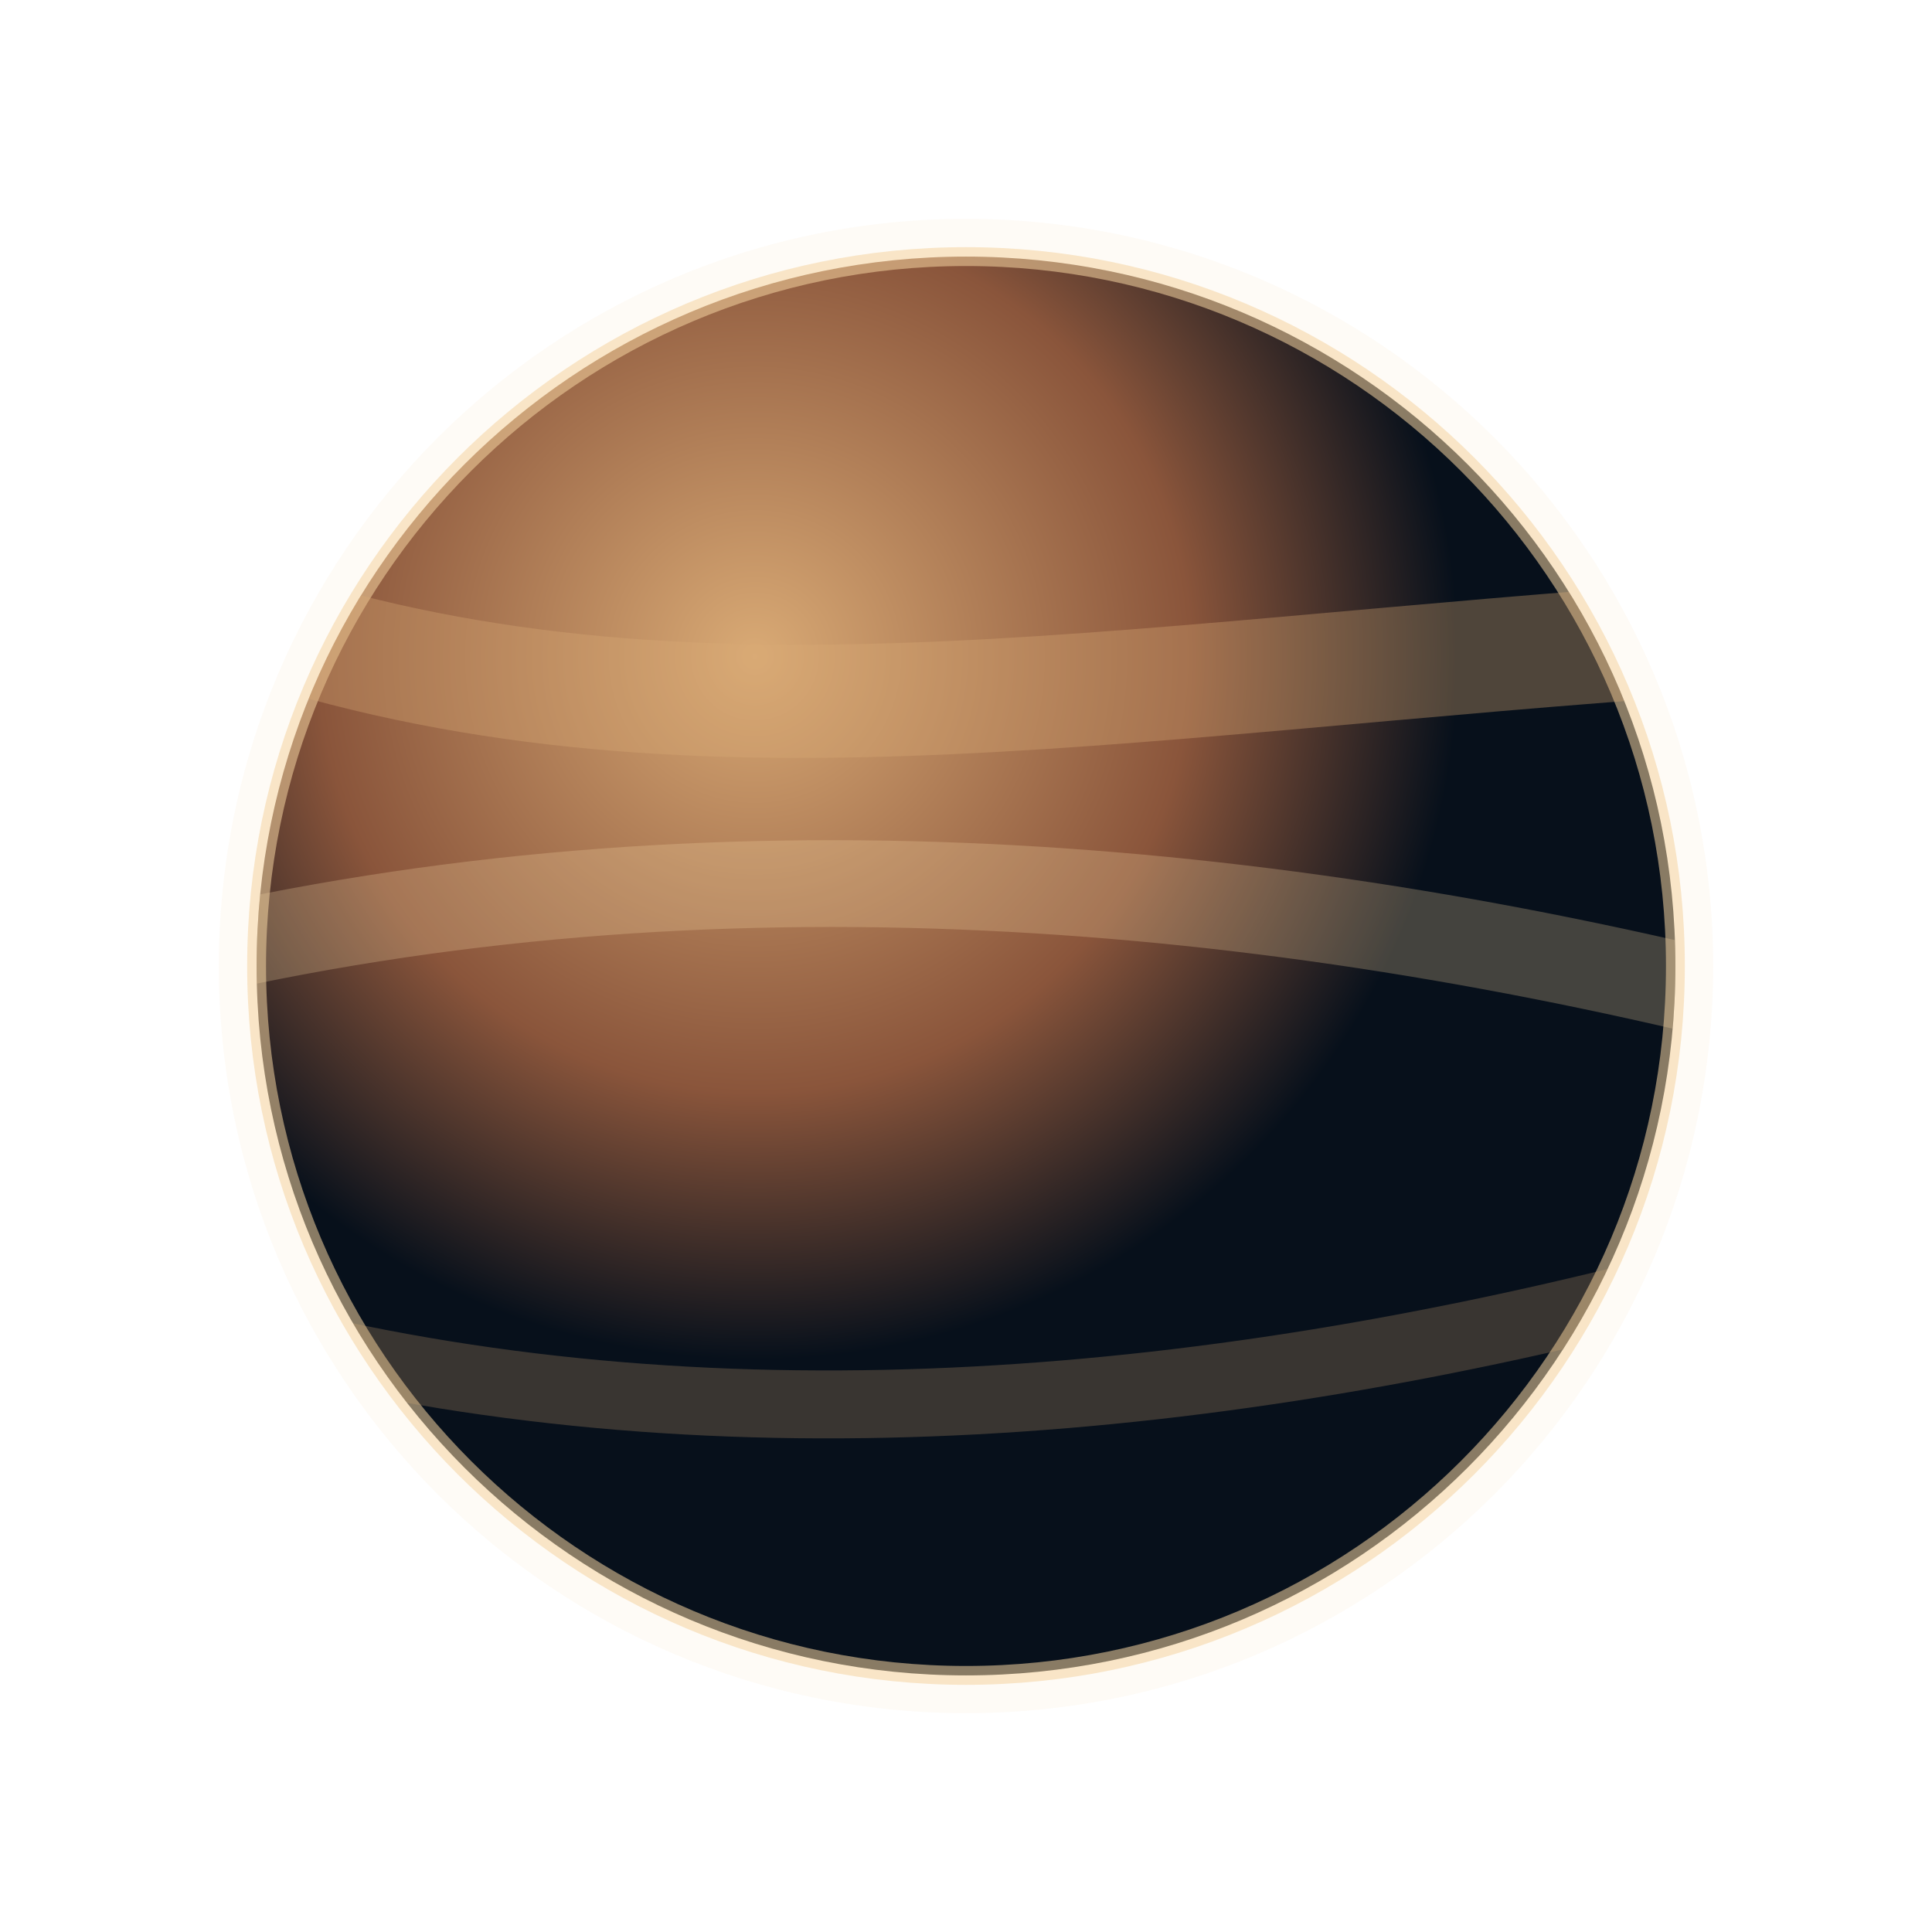
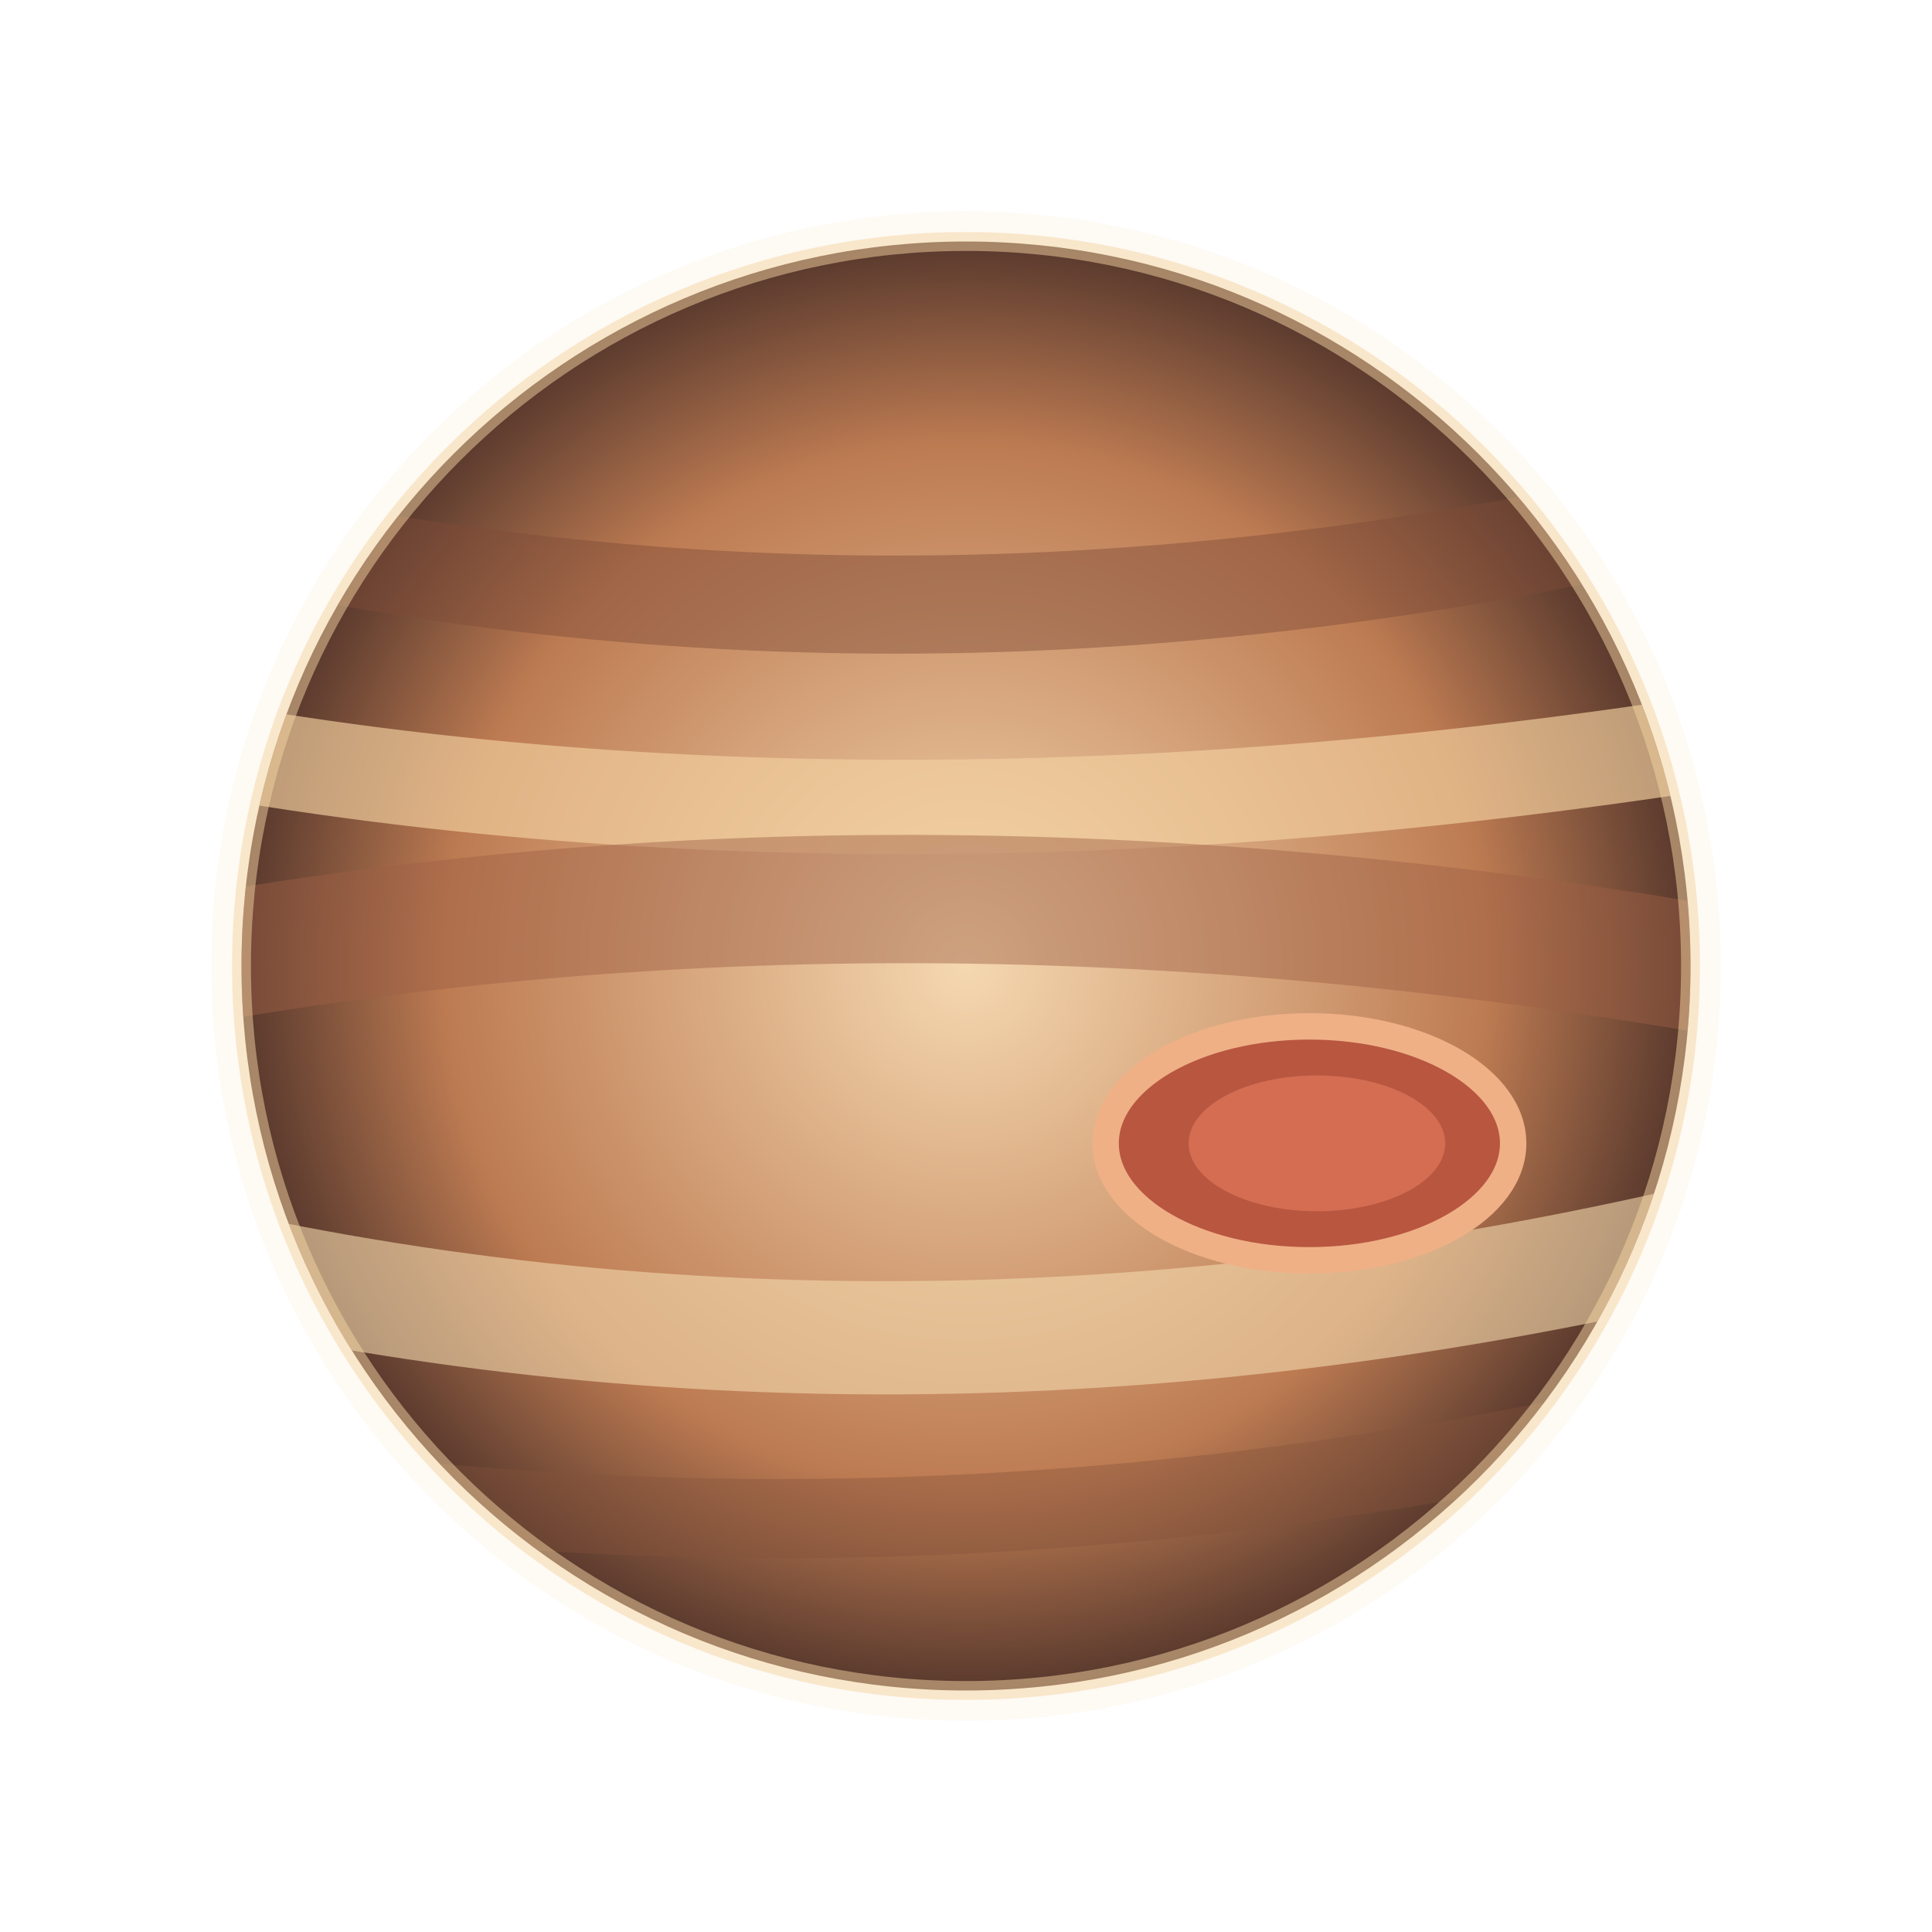
<svg xmlns="http://www.w3.org/2000/svg" width="512" height="512" viewBox="0 0 512 512">
  <defs>
-     <radialGradient id="g" cx="35%" cy="28%">
-       <stop offset="0" stop-color="#d9aa75" />
-       <stop offset=".62" stop-color="#8a553b" />
-       <stop offset="1" stop-color="#07101b" />
+     <radialGradient id="g">
+       <stop stop-color="#f5d8b0" />
+       <stop offset=".72" stop-color="#bd7b52" />
+       <stop offset="1" stop-color="#59392d" />
    </radialGradient>
-     <linearGradient id="l" x1="0" x2="1">
-       <stop stop-color="#d9aa75" />
-       <stop offset="1" stop-color="#8a553b" />
-     </linearGradient>
    <clipPath id="c">
-       <circle cx="256" cy="256" r="188" />
+       <circle cx="256" cy="256" r="192" />
    </clipPath>
  </defs>
-   <circle cx="256" cy="256" r="198" fill="#f4d3a1" opacity=".10" />
-   <circle cx="256" cy="256" r="188" fill="url(#g)" />
-   <circle cx="256" cy="256" r="188" fill="none" stroke="#f4d3a1" stroke-width="5" opacity=".55" />
+   <circle cx="256" cy="256" r="200" fill="#f4d3a1" opacity=".12" />
+   <circle cx="256" cy="256" r="192" fill="url(#g)" />
  <g clip-path="url(#c)" fill="none" stroke-linecap="round">
-     <path d="M58 162c118 42 233 18 397 7" stroke="#d9aa75" stroke-width="30" opacity=".34" />
-     <path d="M45 254c143-34 291-21 428 14" stroke="#f4d3a1" stroke-width="23" opacity=".26" />
-     <path d="M72 355c121 30 251 18 376-15" stroke="#d9aa75" stroke-width="18" opacity=".24" />
+     <path d="M41 137c137 33 279 31 430-7" stroke="#7e4b38" stroke-width="26" opacity=".45" />
+     <path d="M31 194c143 29 302 25 462-4" stroke="#f3d0a0" stroke-width="25" opacity=".66" />
+     <path d="M27 259c151-30 305-27 470 6" stroke="#9e6045" stroke-width="34" opacity=".45" />
+     <path d="M37 331c139 34 286 31 438-8" stroke="#f4d8ad" stroke-width="30" opacity=".6" />
+     <path d="M62 392c124 18 250 13 382-17" stroke="#84513b" stroke-width="21" opacity=".38" />
  </g>
+   <ellipse cx="347" cy="303" rx="54" ry="31" fill="#b85640" stroke="#efb086" stroke-width="7" />
+   <ellipse cx="349" cy="303" rx="34" ry="18" fill="#db7356" opacity=".8" />
+   <circle cx="256" cy="256" r="192" fill="none" stroke="#f4d3a1" stroke-width="5" opacity=".5" />
</svg>
